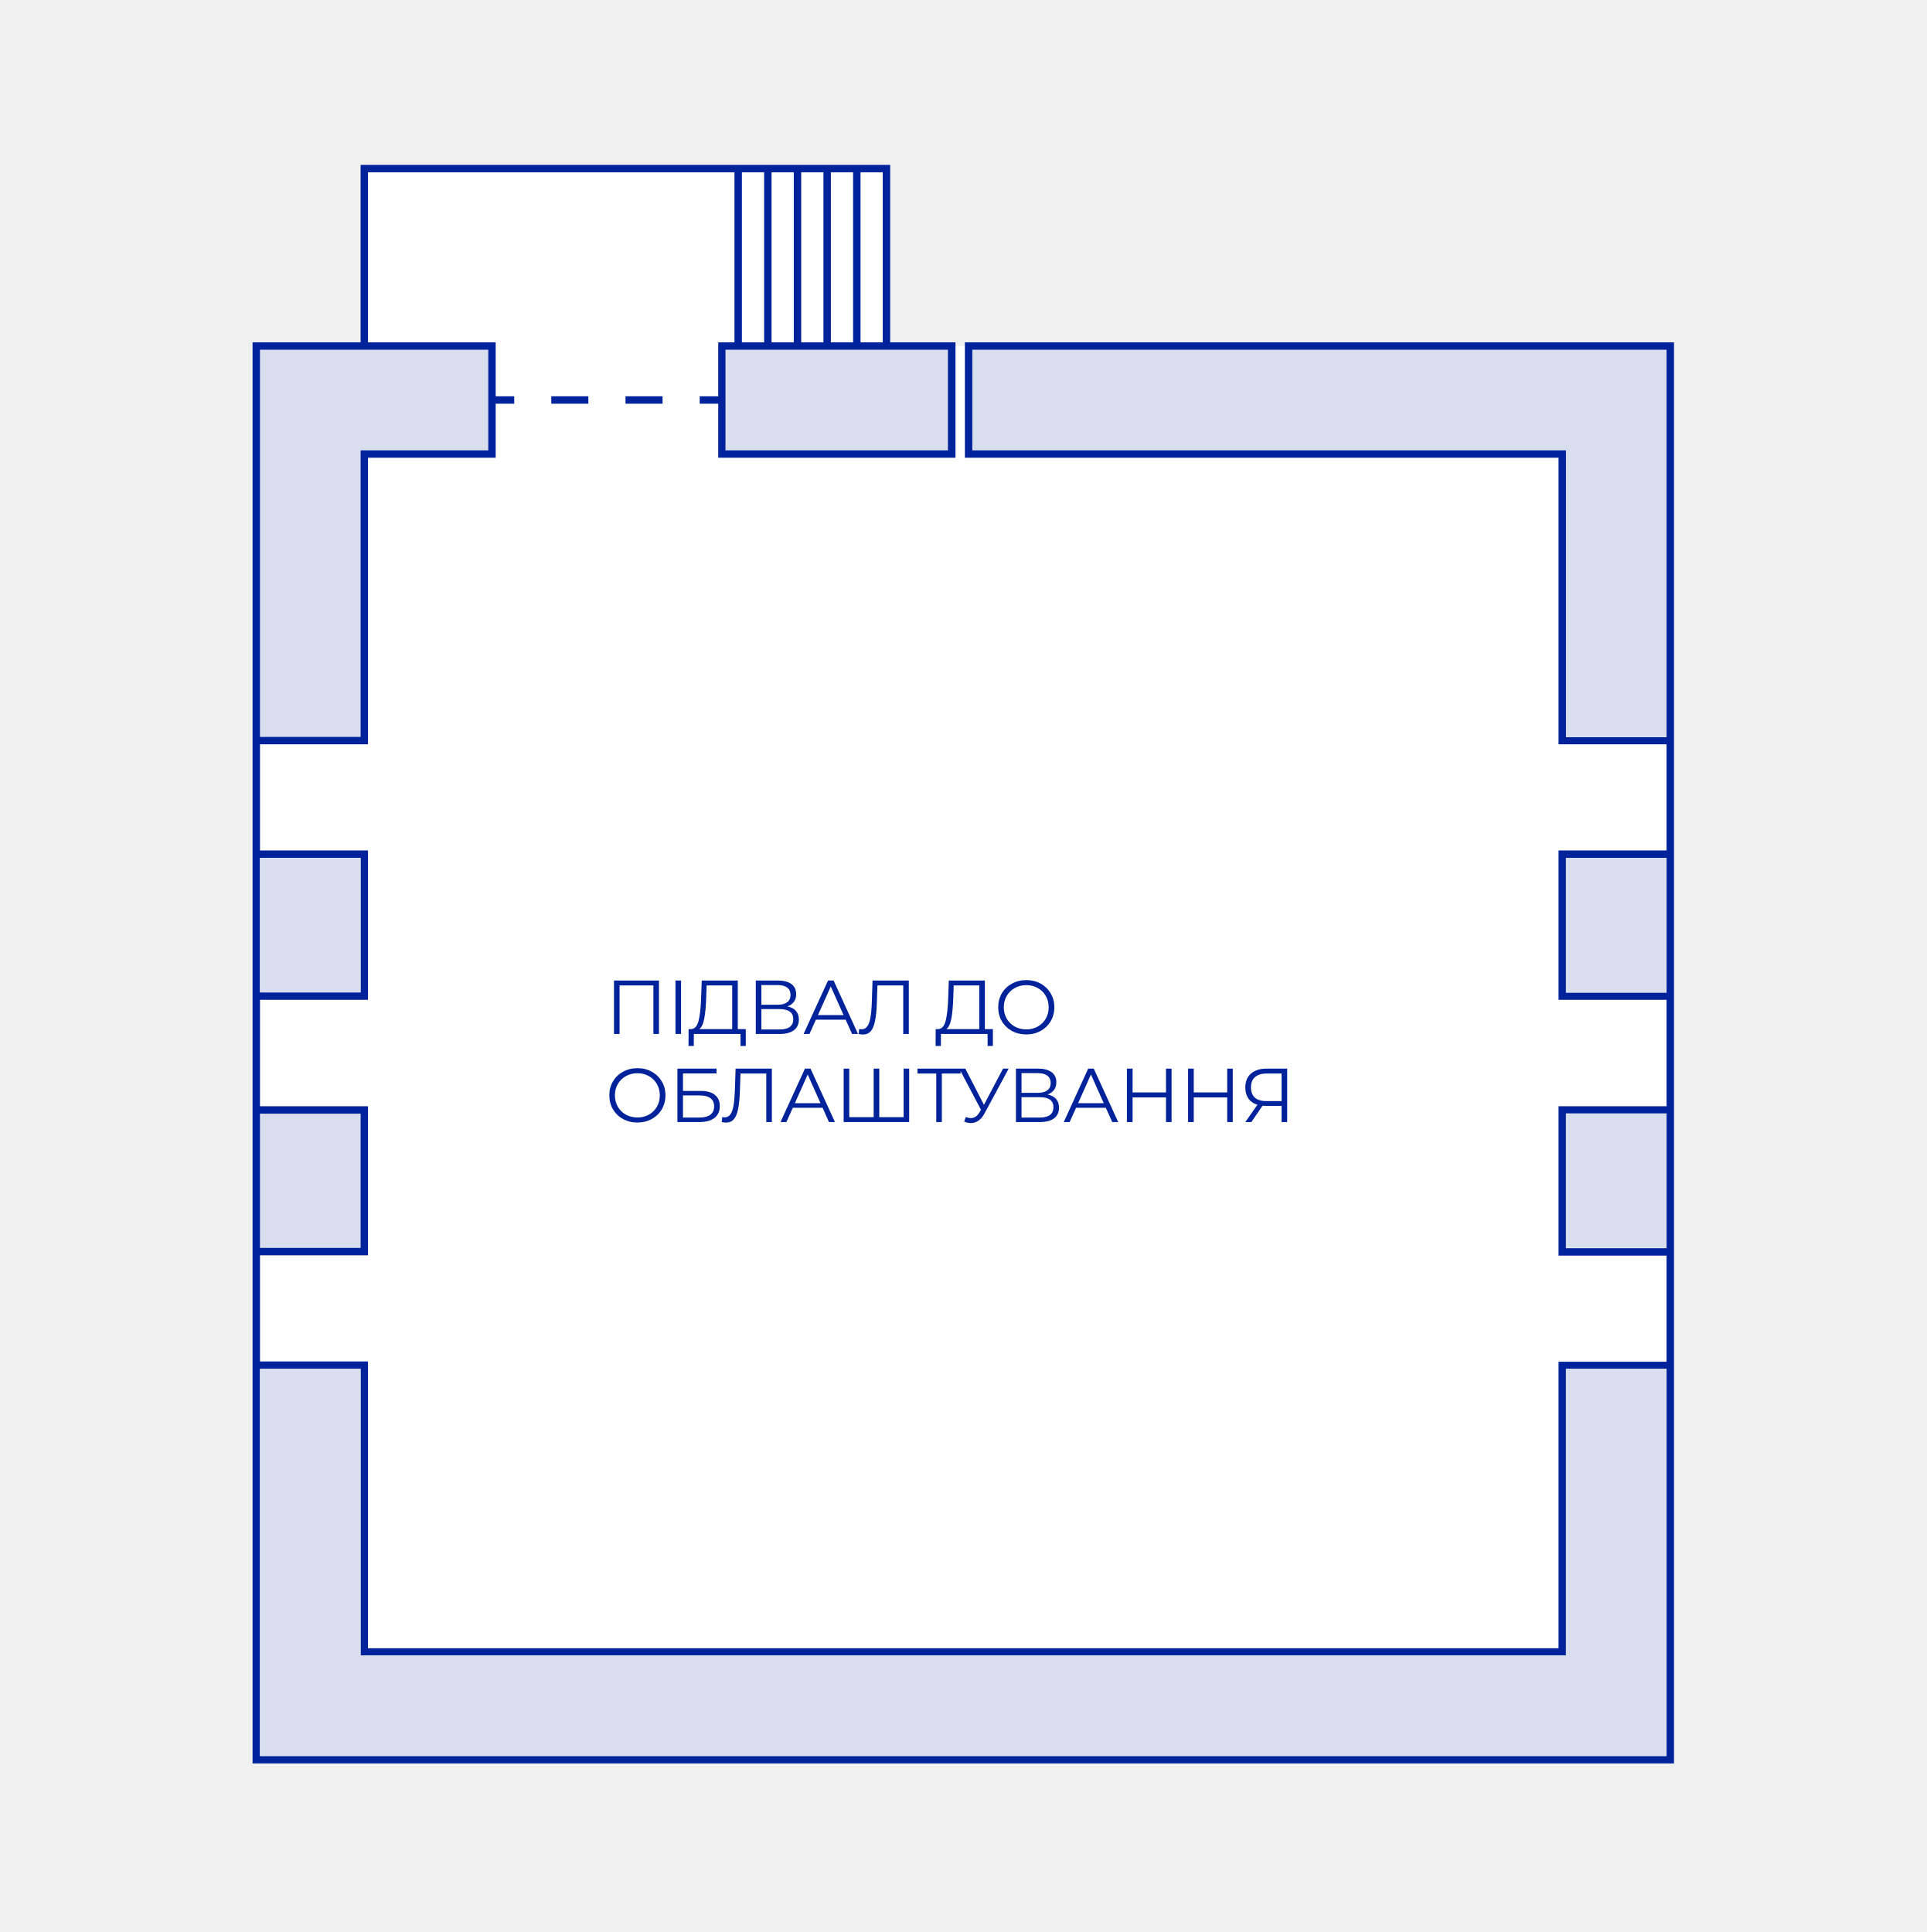
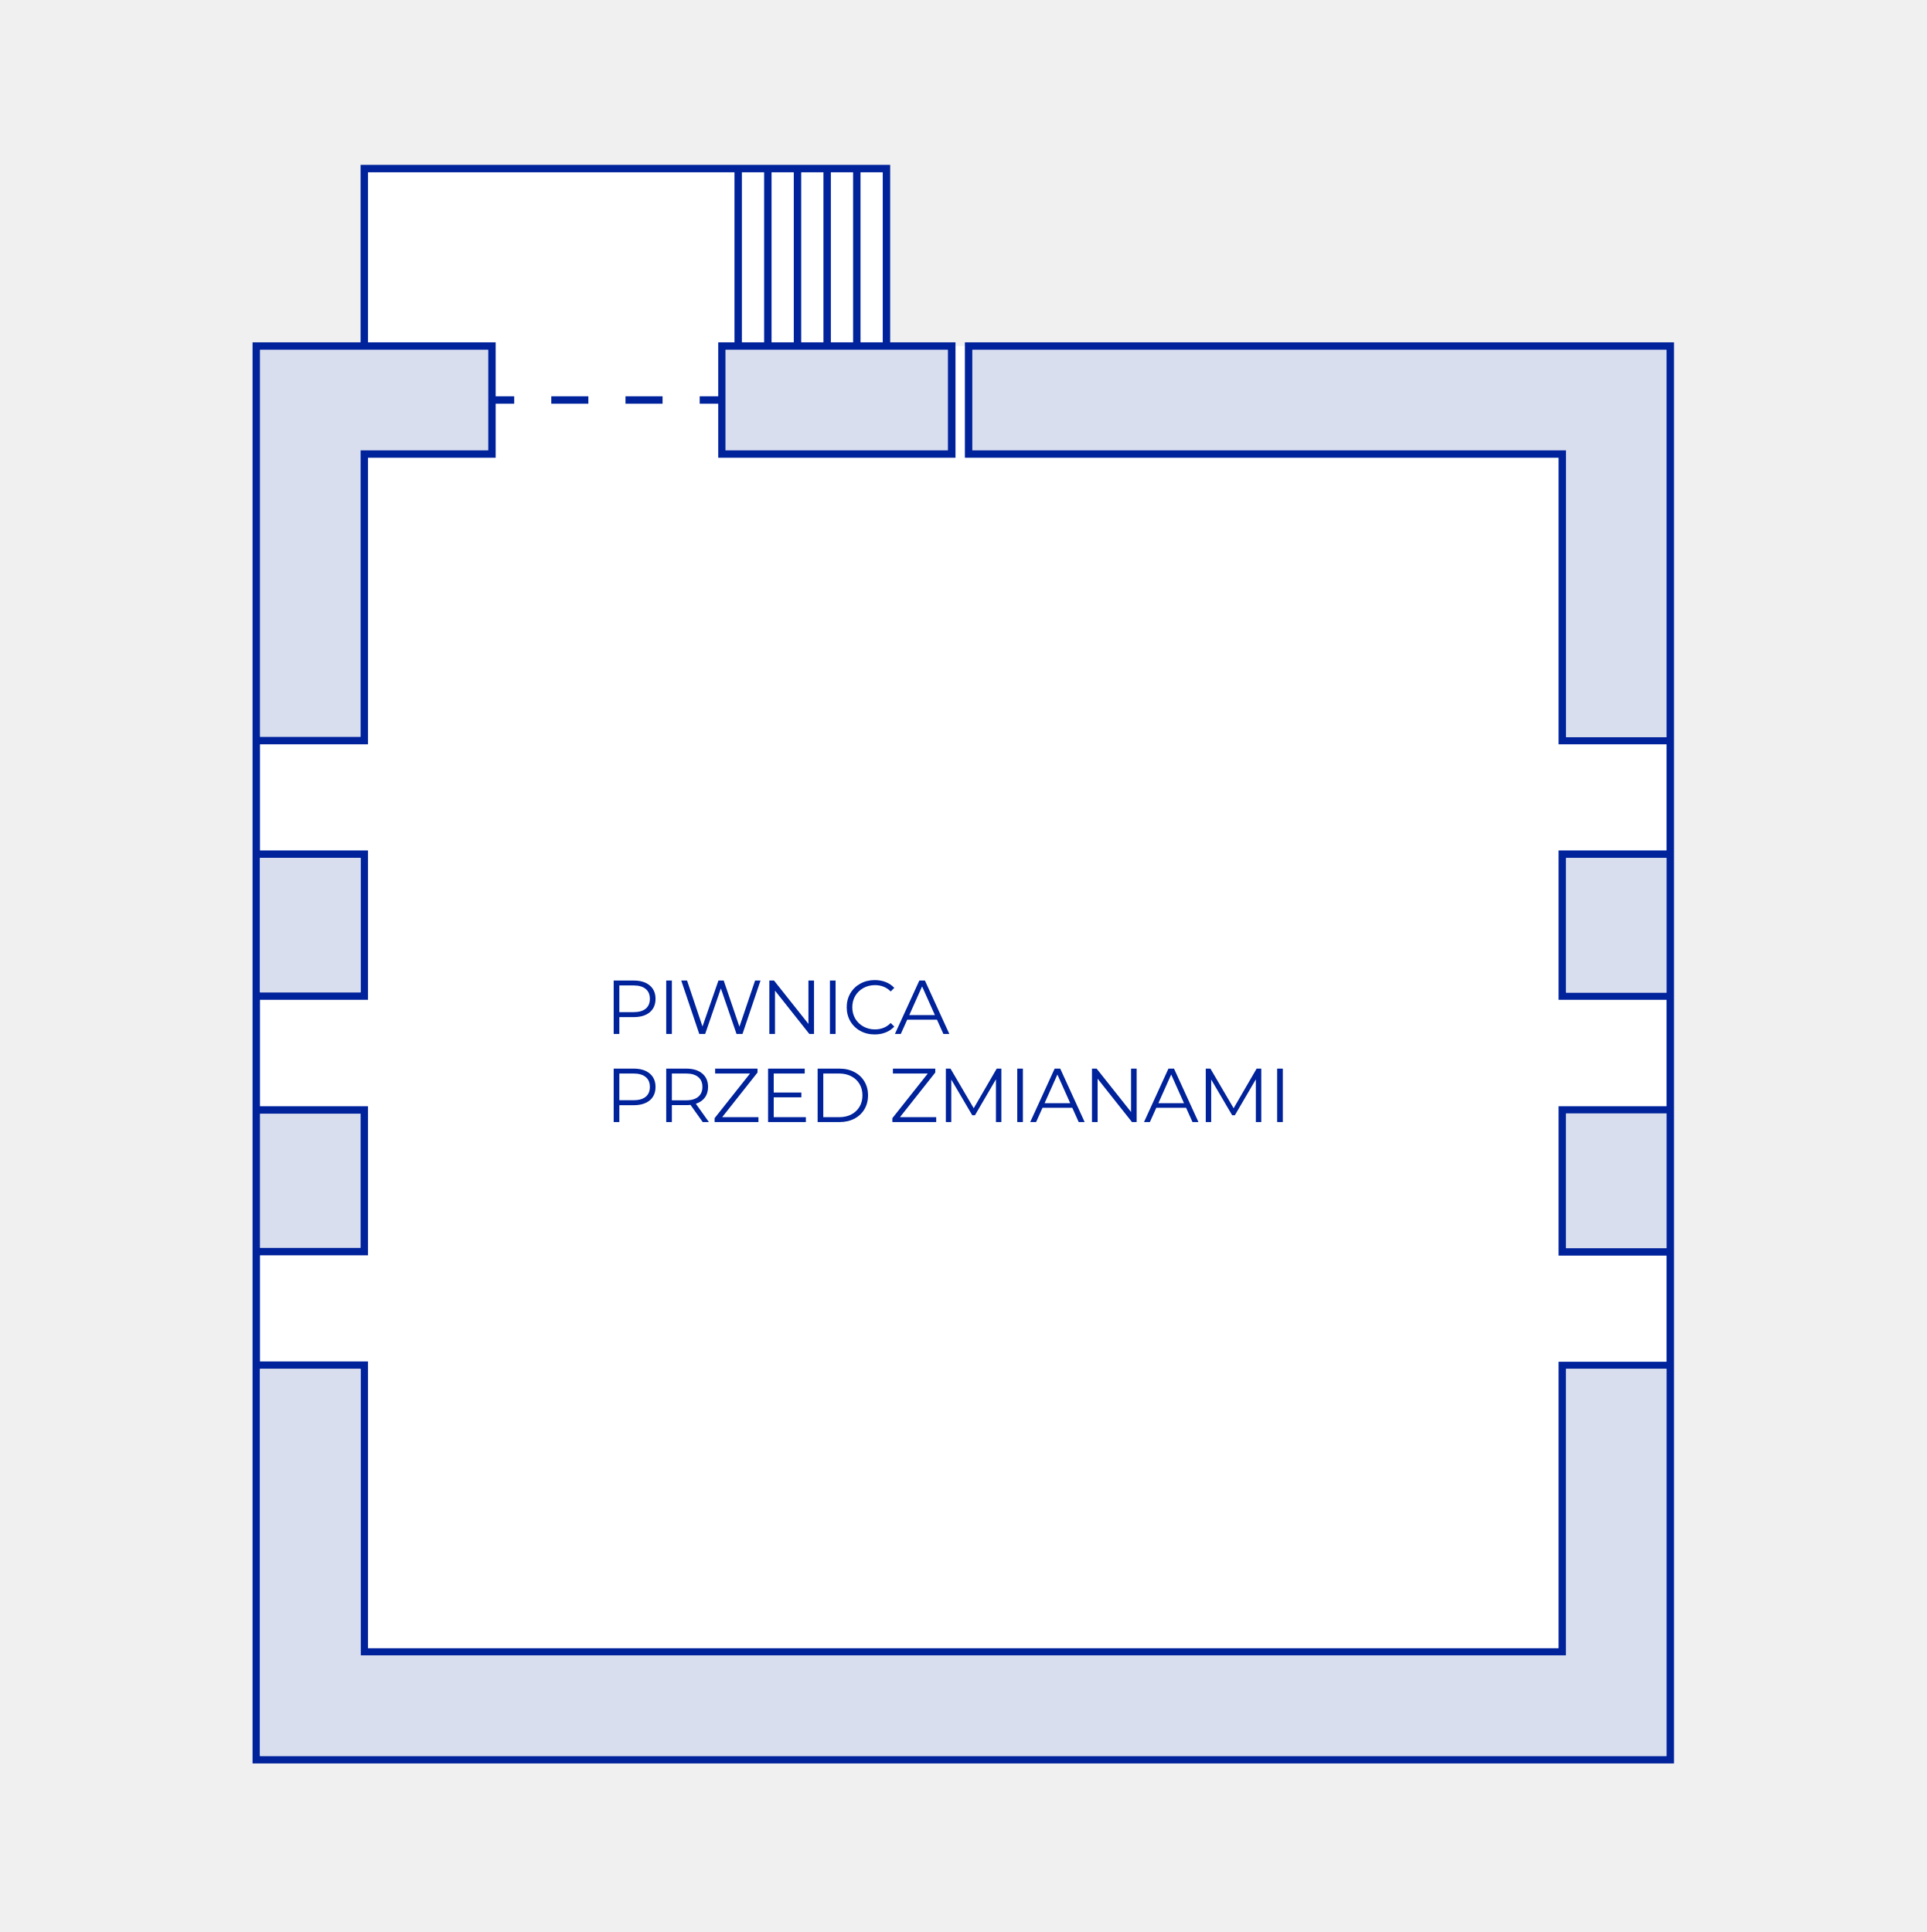
<svg xmlns="http://www.w3.org/2000/svg" width="328" height="329" viewBox="0 0 328 329" fill="none">
  <path d="M284.369 299.663H43.631V58.925H62.022V28.707H150.898V58.925H284.369V299.663Z" fill="white" />
  <path d="M44.262 125.485H61.391V76.686H83.127V59.558H44.262V125.485Z" fill="#D9DEEE" />
  <path d="M161.387 59.558H123.545V76.686H161.387V59.558Z" fill="#D9DEEE" />
  <path d="M61.391 189.595H44.262V212.505H61.391V189.595Z" fill="#D9DEEE" />
  <path d="M165.54 76.686H266.609V125.485H283.738V59.558H165.54V76.686Z" fill="#D9DEEE" />
  <path d="M164.278 58.295V77.948H265.347V126.747H283.738V144.822H265.347V170.257H283.738V188.383H265.347V213.817H283.738V231.893H265.347V280.679H62.653V231.842H44.262V213.767H62.653V188.383H44.262V170.257H62.653V144.822H44.262V126.747H62.653V77.948H84.389V68.746H87.545V67.484H84.389V58.295H62.653V29.338H125.047V58.295H122.282V67.484H119.127V68.746H122.282V77.948H162.675V58.295H151.554V28.076H61.391V58.295H43V300.295H285V58.295H164.278ZM126.309 29.338H130.096V58.295H126.309V29.338ZM161.387 76.686H123.519V59.557H161.387V76.686ZM141.456 58.295V29.338H145.243V58.295H141.456ZM140.194 58.295H136.407V29.338H140.194V58.295ZM135.145 58.295H131.358V29.338H135.145V58.295ZM150.292 58.295H146.505V29.338H150.292V58.295ZM83.127 76.686H61.391V125.485H44.262V59.557H83.127V76.686ZM61.391 168.995H44.262V146.085H61.391V168.995ZM61.391 212.505H44.262V189.645H61.391V212.505ZM283.738 236.576V299.032H44.262V233.105H61.391V281.891H266.609V233.105H283.738V236.576ZM266.609 189.645H283.738V212.555H266.609V189.645ZM266.609 146.135H283.738V169.045H266.609V146.135ZM283.738 125.535H266.609V76.686H165.54V59.557H283.738V125.535Z" fill="#00229A" />
  <path d="M61.391 146.085H44.262V168.995H61.391V146.085Z" fill="#D9DEEE" />
  <path d="M283.738 146.085H266.609V168.995H283.738V146.085Z" fill="#D9DEEE" />
  <path d="M266.609 281.903H61.391V233.104H44.262V299.032H283.738V236.576V233.104H266.609V281.903Z" fill="#D9DEEE" />
  <path d="M283.738 189.595H266.609V212.505H283.738V189.595Z" fill="#D9DEEE" />
-   <path d="M112.803 67.483H106.492V68.746H112.803V67.483Z" fill="#00229A" />
+   <path d="M112.803 67.483H106.491V68.746H112.803V67.483Z" fill="#00229A" />
  <path d="M100.168 67.483H93.856V68.746H100.168V67.483Z" fill="#00229A" />
-   <path d="M112.191 166.976V176.076H111.242V167.808H105.483V176.076H104.534V166.976H112.191ZM115.002 166.976H115.951V176.076H115.002V166.976ZM126.973 175.244V178.117H126.076V176.076H118.133L118.12 178.117H117.223L117.236 175.244H117.691C118.289 175.21 118.705 174.737 118.939 173.827C119.173 172.909 119.316 171.609 119.368 169.927L119.472 166.976H125.608V175.244H126.973ZM120.226 170.018C120.182 171.405 120.074 172.549 119.901 173.45C119.736 174.343 119.454 174.941 119.056 175.244H124.659V167.808H120.304L120.226 170.018ZM134.07 171.383C134.703 171.513 135.184 171.769 135.513 172.15C135.842 172.523 136.007 173.013 136.007 173.619C136.007 174.408 135.725 175.015 135.162 175.439C134.607 175.864 133.788 176.076 132.705 176.076H128.675V166.976H132.458C133.429 166.976 134.187 167.176 134.733 167.574C135.279 167.973 135.552 168.549 135.552 169.303C135.552 169.815 135.422 170.248 135.162 170.603C134.902 170.95 134.538 171.21 134.07 171.383ZM129.624 171.097H132.406C133.108 171.097 133.645 170.954 134.018 170.668C134.399 170.382 134.59 169.966 134.59 169.42C134.59 168.874 134.399 168.458 134.018 168.172C133.645 167.886 133.108 167.743 132.406 167.743H129.624V171.097ZM132.705 175.309C134.274 175.309 135.058 174.724 135.058 173.554C135.058 172.41 134.274 171.838 132.705 171.838H129.624V175.309H132.705ZM143.976 173.645H138.906L137.814 176.076H136.813L140.973 166.976H141.922L146.082 176.076H145.068L143.976 173.645ZM143.625 172.865L141.441 167.977L139.257 172.865H143.625ZM154.728 166.976V176.076H153.779V167.808H149.385L149.281 170.85C149.238 172.107 149.134 173.121 148.969 173.892C148.813 174.655 148.571 175.227 148.241 175.608C147.912 175.981 147.474 176.167 146.928 176.167C146.694 176.167 146.452 176.137 146.2 176.076L146.278 175.218C146.426 175.253 146.569 175.27 146.707 175.27C147.089 175.27 147.396 175.119 147.63 174.815C147.873 174.512 148.055 174.044 148.176 173.411C148.298 172.77 148.38 171.925 148.423 170.876L148.553 166.976H154.728ZM169.04 175.244V178.117H168.143V176.076H160.2L160.187 178.117H159.29L159.303 175.244H159.758C160.356 175.21 160.772 174.737 161.006 173.827C161.24 172.909 161.383 171.609 161.435 169.927L161.539 166.976H167.675V175.244H169.04ZM162.293 170.018C162.249 171.405 162.141 172.549 161.968 173.45C161.803 174.343 161.521 174.941 161.123 175.244H166.726V167.808H162.371L162.293 170.018ZM174.733 176.154C173.832 176.154 173.013 175.955 172.276 175.556C171.548 175.149 170.976 174.594 170.56 173.892C170.153 173.19 169.949 172.402 169.949 171.526C169.949 170.651 170.153 169.862 170.56 169.16C170.976 168.458 171.548 167.908 172.276 167.509C173.013 167.102 173.832 166.898 174.733 166.898C175.634 166.898 176.445 167.098 177.164 167.496C177.892 167.895 178.464 168.45 178.88 169.16C179.296 169.862 179.504 170.651 179.504 171.526C179.504 172.402 179.296 173.195 178.88 173.905C178.464 174.607 177.892 175.158 177.164 175.556C176.445 175.955 175.634 176.154 174.733 176.154ZM174.733 175.296C175.452 175.296 176.102 175.136 176.683 174.815C177.264 174.486 177.719 174.035 178.048 173.463C178.377 172.883 178.542 172.237 178.542 171.526C178.542 170.816 178.377 170.174 178.048 169.602C177.719 169.022 177.264 168.571 176.683 168.25C176.102 167.921 175.452 167.756 174.733 167.756C174.014 167.756 173.359 167.921 172.77 168.25C172.189 168.571 171.73 169.022 171.392 169.602C171.063 170.174 170.898 170.816 170.898 171.526C170.898 172.237 171.063 172.883 171.392 173.463C171.73 174.035 172.189 174.486 172.77 174.815C173.359 175.136 174.014 175.296 174.733 175.296ZM108.525 191.154C107.624 191.154 106.805 190.955 106.068 190.556C105.34 190.149 104.768 189.594 104.352 188.892C103.945 188.19 103.741 187.402 103.741 186.526C103.741 185.651 103.945 184.862 104.352 184.16C104.768 183.458 105.34 182.908 106.068 182.509C106.805 182.102 107.624 181.898 108.525 181.898C109.426 181.898 110.237 182.098 110.956 182.496C111.684 182.895 112.256 183.45 112.672 184.16C113.088 184.862 113.296 185.651 113.296 186.526C113.296 187.402 113.088 188.195 112.672 188.905C112.256 189.607 111.684 190.158 110.956 190.556C110.237 190.955 109.426 191.154 108.525 191.154ZM108.525 190.296C109.244 190.296 109.894 190.136 110.475 189.815C111.056 189.486 111.511 189.035 111.84 188.463C112.169 187.883 112.334 187.237 112.334 186.526C112.334 185.816 112.169 185.174 111.84 184.602C111.511 184.022 111.056 183.571 110.475 183.25C109.894 182.921 109.244 182.756 108.525 182.756C107.806 182.756 107.151 182.921 106.562 183.25C105.981 183.571 105.522 184.022 105.184 184.602C104.855 185.174 104.69 185.816 104.69 186.526C104.69 187.237 104.855 187.883 105.184 188.463C105.522 189.035 105.981 189.486 106.562 189.815C107.151 190.136 107.806 190.296 108.525 190.296ZM115.332 181.976H121.988V182.795H116.281V185.772H119.258C120.332 185.772 121.147 185.993 121.702 186.435C122.265 186.877 122.547 187.519 122.547 188.359C122.547 189.235 122.243 189.906 121.637 190.374C121.039 190.842 120.176 191.076 119.05 191.076H115.332V181.976ZM119.037 190.309C119.877 190.309 120.51 190.149 120.935 189.828C121.368 189.508 121.585 189.031 121.585 188.398C121.585 187.774 121.372 187.311 120.948 187.007C120.532 186.695 119.895 186.539 119.037 186.539H116.281V190.309H119.037ZM131.413 181.976V191.076H130.464V182.808H126.07L125.966 185.85C125.922 187.107 125.818 188.121 125.654 188.892C125.498 189.655 125.255 190.227 124.926 190.608C124.596 190.981 124.159 191.167 123.613 191.167C123.379 191.167 123.136 191.137 122.885 191.076L122.963 190.218C123.11 190.253 123.253 190.27 123.392 190.27C123.773 190.27 124.081 190.119 124.315 189.815C124.557 189.512 124.739 189.044 124.861 188.411C124.982 187.77 125.064 186.925 125.108 185.876L125.238 181.976H131.413ZM140.047 188.645H134.977L133.885 191.076H132.884L137.044 181.976H137.993L142.153 191.076H141.139L140.047 188.645ZM139.696 187.865L137.512 182.977L135.328 187.865H139.696ZM154.791 181.976V191.076H143.637V181.976H144.586V190.244H148.746V181.976H149.695V190.244H153.842V181.976H154.791ZM163.549 182.808H160.351V191.076H159.402V182.808H156.204V181.976H163.549V182.808ZM171.734 181.976L167.6 189.633C167.306 190.179 166.959 190.587 166.56 190.855C166.17 191.115 165.741 191.245 165.273 191.245C164.927 191.245 164.554 191.163 164.155 190.998L164.428 190.218C164.74 190.34 165.026 190.4 165.286 190.4C165.884 190.4 166.374 190.075 166.755 189.425L167.015 188.983L163.323 181.976H164.35L167.522 188.138L170.772 181.976H171.734ZM178.365 186.383C178.998 186.513 179.479 186.769 179.808 187.15C180.137 187.523 180.302 188.013 180.302 188.619C180.302 189.408 180.02 190.015 179.457 190.439C178.902 190.864 178.083 191.076 177 191.076H172.97V181.976H176.753C177.724 181.976 178.482 182.176 179.028 182.574C179.574 182.973 179.847 183.549 179.847 184.303C179.847 184.815 179.717 185.248 179.457 185.603C179.197 185.95 178.833 186.21 178.365 186.383ZM173.919 186.097H176.701C177.403 186.097 177.94 185.954 178.313 185.668C178.694 185.382 178.885 184.966 178.885 184.42C178.885 183.874 178.694 183.458 178.313 183.172C177.94 182.886 177.403 182.743 176.701 182.743H173.919V186.097ZM177 190.309C178.569 190.309 179.353 189.724 179.353 188.554C179.353 187.41 178.569 186.838 177 186.838H173.919V190.309H177ZM188.271 188.645H183.201L182.109 191.076H181.108L185.268 181.976H186.217L190.377 191.076H189.363L188.271 188.645ZM187.92 187.865L185.736 182.977L183.552 187.865H187.92ZM199.466 181.976V191.076H198.517V186.877H192.823V191.076H191.861V181.976H192.823V186.032H198.517V181.976H199.466ZM209.883 181.976V191.076H208.934V186.877H203.24V191.076H202.278V181.976H203.24V186.032H208.934V181.976H209.883ZM219.143 181.976V191.076H218.194V188.32H215.477C215.355 188.32 215.182 188.312 214.957 188.294L213.046 191.076H212.019L214.086 188.125C213.418 187.926 212.907 187.575 212.552 187.072C212.196 186.561 212.019 185.937 212.019 185.2C212.019 184.178 212.339 183.385 212.981 182.821C213.631 182.258 214.506 181.976 215.607 181.976H219.143ZM212.981 185.174C212.981 185.92 213.197 186.496 213.631 186.903C214.073 187.302 214.714 187.501 215.555 187.501H218.194V182.808H215.646C214.796 182.808 214.138 183.012 213.67 183.419C213.21 183.818 212.981 184.403 212.981 185.174Z" fill="#00229A" />
+   <path d="M107.888 166.976C109.049 166.976 109.959 167.254 110.618 167.808C111.277 168.363 111.606 169.126 111.606 170.096C111.606 171.067 111.277 171.83 110.618 172.384C109.959 172.93 109.049 173.203 107.888 173.203H105.444V176.076H104.482V166.976H107.888ZM107.862 172.358C108.763 172.358 109.452 172.163 109.929 171.773C110.406 171.375 110.644 170.816 110.644 170.096C110.644 169.36 110.406 168.796 109.929 168.406C109.452 168.008 108.763 167.808 107.862 167.808H105.444V172.358H107.862ZM113.426 166.976H114.388V176.076H113.426V166.976ZM129.48 166.976L126.412 176.076H125.398L122.733 168.315L120.055 176.076H119.054L115.986 166.976H116.974L119.6 174.802L122.317 166.976H123.214L125.892 174.841L128.557 166.976H129.48ZM138.589 166.976V176.076H137.796L131.946 168.692V176.076H130.984V166.976H131.777L137.64 174.36V166.976H138.589ZM141.299 166.976H142.261V176.076H141.299V166.976ZM148.914 176.154C148.013 176.154 147.198 175.955 146.47 175.556C145.751 175.158 145.183 174.607 144.767 173.905C144.36 173.195 144.156 172.402 144.156 171.526C144.156 170.651 144.36 169.862 144.767 169.16C145.183 168.45 145.755 167.895 146.483 167.496C147.211 167.098 148.026 166.898 148.927 166.898C149.603 166.898 150.227 167.011 150.799 167.236C151.371 167.462 151.857 167.791 152.255 168.224L151.644 168.835C150.934 168.116 150.037 167.756 148.953 167.756C148.234 167.756 147.58 167.921 146.99 168.25C146.401 168.58 145.937 169.03 145.599 169.602C145.27 170.174 145.105 170.816 145.105 171.526C145.105 172.237 145.27 172.878 145.599 173.45C145.937 174.022 146.401 174.473 146.99 174.802C147.58 175.132 148.234 175.296 148.953 175.296C150.045 175.296 150.942 174.932 151.644 174.204L152.255 174.815C151.857 175.249 151.367 175.582 150.786 175.816C150.214 176.042 149.59 176.154 148.914 176.154ZM159.525 173.645H154.455L153.363 176.076H152.362L156.522 166.976H157.471L161.631 176.076H160.617L159.525 173.645ZM159.174 172.865L156.99 167.977L154.806 172.865H159.174ZM107.888 181.976C109.049 181.976 109.959 182.254 110.618 182.808C111.277 183.363 111.606 184.126 111.606 185.096C111.606 186.067 111.277 186.83 110.618 187.384C109.959 187.93 109.049 188.203 107.888 188.203H105.444V191.076H104.482V181.976H107.888ZM107.862 187.358C108.763 187.358 109.452 187.163 109.929 186.773C110.406 186.375 110.644 185.816 110.644 185.096C110.644 184.36 110.406 183.796 109.929 183.406C109.452 183.008 108.763 182.808 107.862 182.808H105.444V187.358H107.862ZM119.64 191.076L117.56 188.151C117.326 188.177 117.083 188.19 116.832 188.19H114.388V191.076H113.426V181.976H116.832C117.993 181.976 118.903 182.254 119.562 182.808C120.221 183.363 120.55 184.126 120.55 185.096C120.55 185.807 120.368 186.409 120.004 186.903C119.649 187.389 119.137 187.74 118.47 187.956L120.693 191.076H119.64ZM116.806 187.371C117.707 187.371 118.396 187.172 118.873 186.773C119.35 186.375 119.588 185.816 119.588 185.096C119.588 184.36 119.35 183.796 118.873 183.406C118.396 183.008 117.707 182.808 116.806 182.808H114.388V187.371H116.806ZM129.126 190.244V191.076H121.664V190.413L127.696 182.808H121.755V181.976H128.97V182.639L122.951 190.244H129.126ZM137.203 190.244V191.076H130.768V181.976H137.008V182.808H131.73V186.045H136.436V186.864H131.73V190.244H137.203ZM139.205 181.976H142.91C143.872 181.976 144.721 182.171 145.458 182.561C146.194 182.943 146.766 183.48 147.174 184.173C147.581 184.858 147.785 185.642 147.785 186.526C147.785 187.41 147.581 188.199 147.174 188.892C146.766 189.577 146.194 190.114 145.458 190.504C144.721 190.886 143.872 191.076 142.91 191.076H139.205V181.976ZM142.858 190.244C143.655 190.244 144.353 190.088 144.951 189.776C145.549 189.456 146.012 189.018 146.342 188.463C146.671 187.9 146.836 187.254 146.836 186.526C146.836 185.798 146.671 185.157 146.342 184.602C146.012 184.039 145.549 183.601 144.951 183.289C144.353 182.969 143.655 182.808 142.858 182.808H140.167V190.244H142.858ZM159.392 190.244V191.076H151.93V190.413L157.962 182.808H152.021V181.976H159.236V182.639L153.217 190.244H159.392ZM170.486 181.976V191.076H169.563V183.796L165.988 189.919H165.533L161.958 183.835V191.076H161.035V181.976H161.828L165.78 188.723L169.693 181.976H170.486ZM173.191 181.976H174.153V191.076H173.191V181.976ZM182.561 188.645H177.491L176.399 191.076H175.398L179.558 181.976H180.507L184.667 191.076H183.653L182.561 188.645ZM182.21 187.865L180.026 182.977L177.842 187.865H182.21ZM193.517 181.976V191.076H192.724L186.874 183.692V191.076H185.912V181.976H186.705L192.568 189.36V181.976H193.517ZM201.934 188.645H196.864L195.772 191.076H194.771L198.931 181.976H199.88L204.04 191.076H203.026L201.934 188.645ZM201.583 187.865L199.399 182.977L197.215 187.865H201.583ZM214.737 181.976V191.076H213.814V183.796L210.239 189.919H209.784L206.209 183.835V191.076H205.286V181.976H206.079L210.031 188.723L213.944 181.976H214.737ZM217.442 181.976H218.404V191.076H217.442V181.976Z" fill="#00229A" />
</svg>
